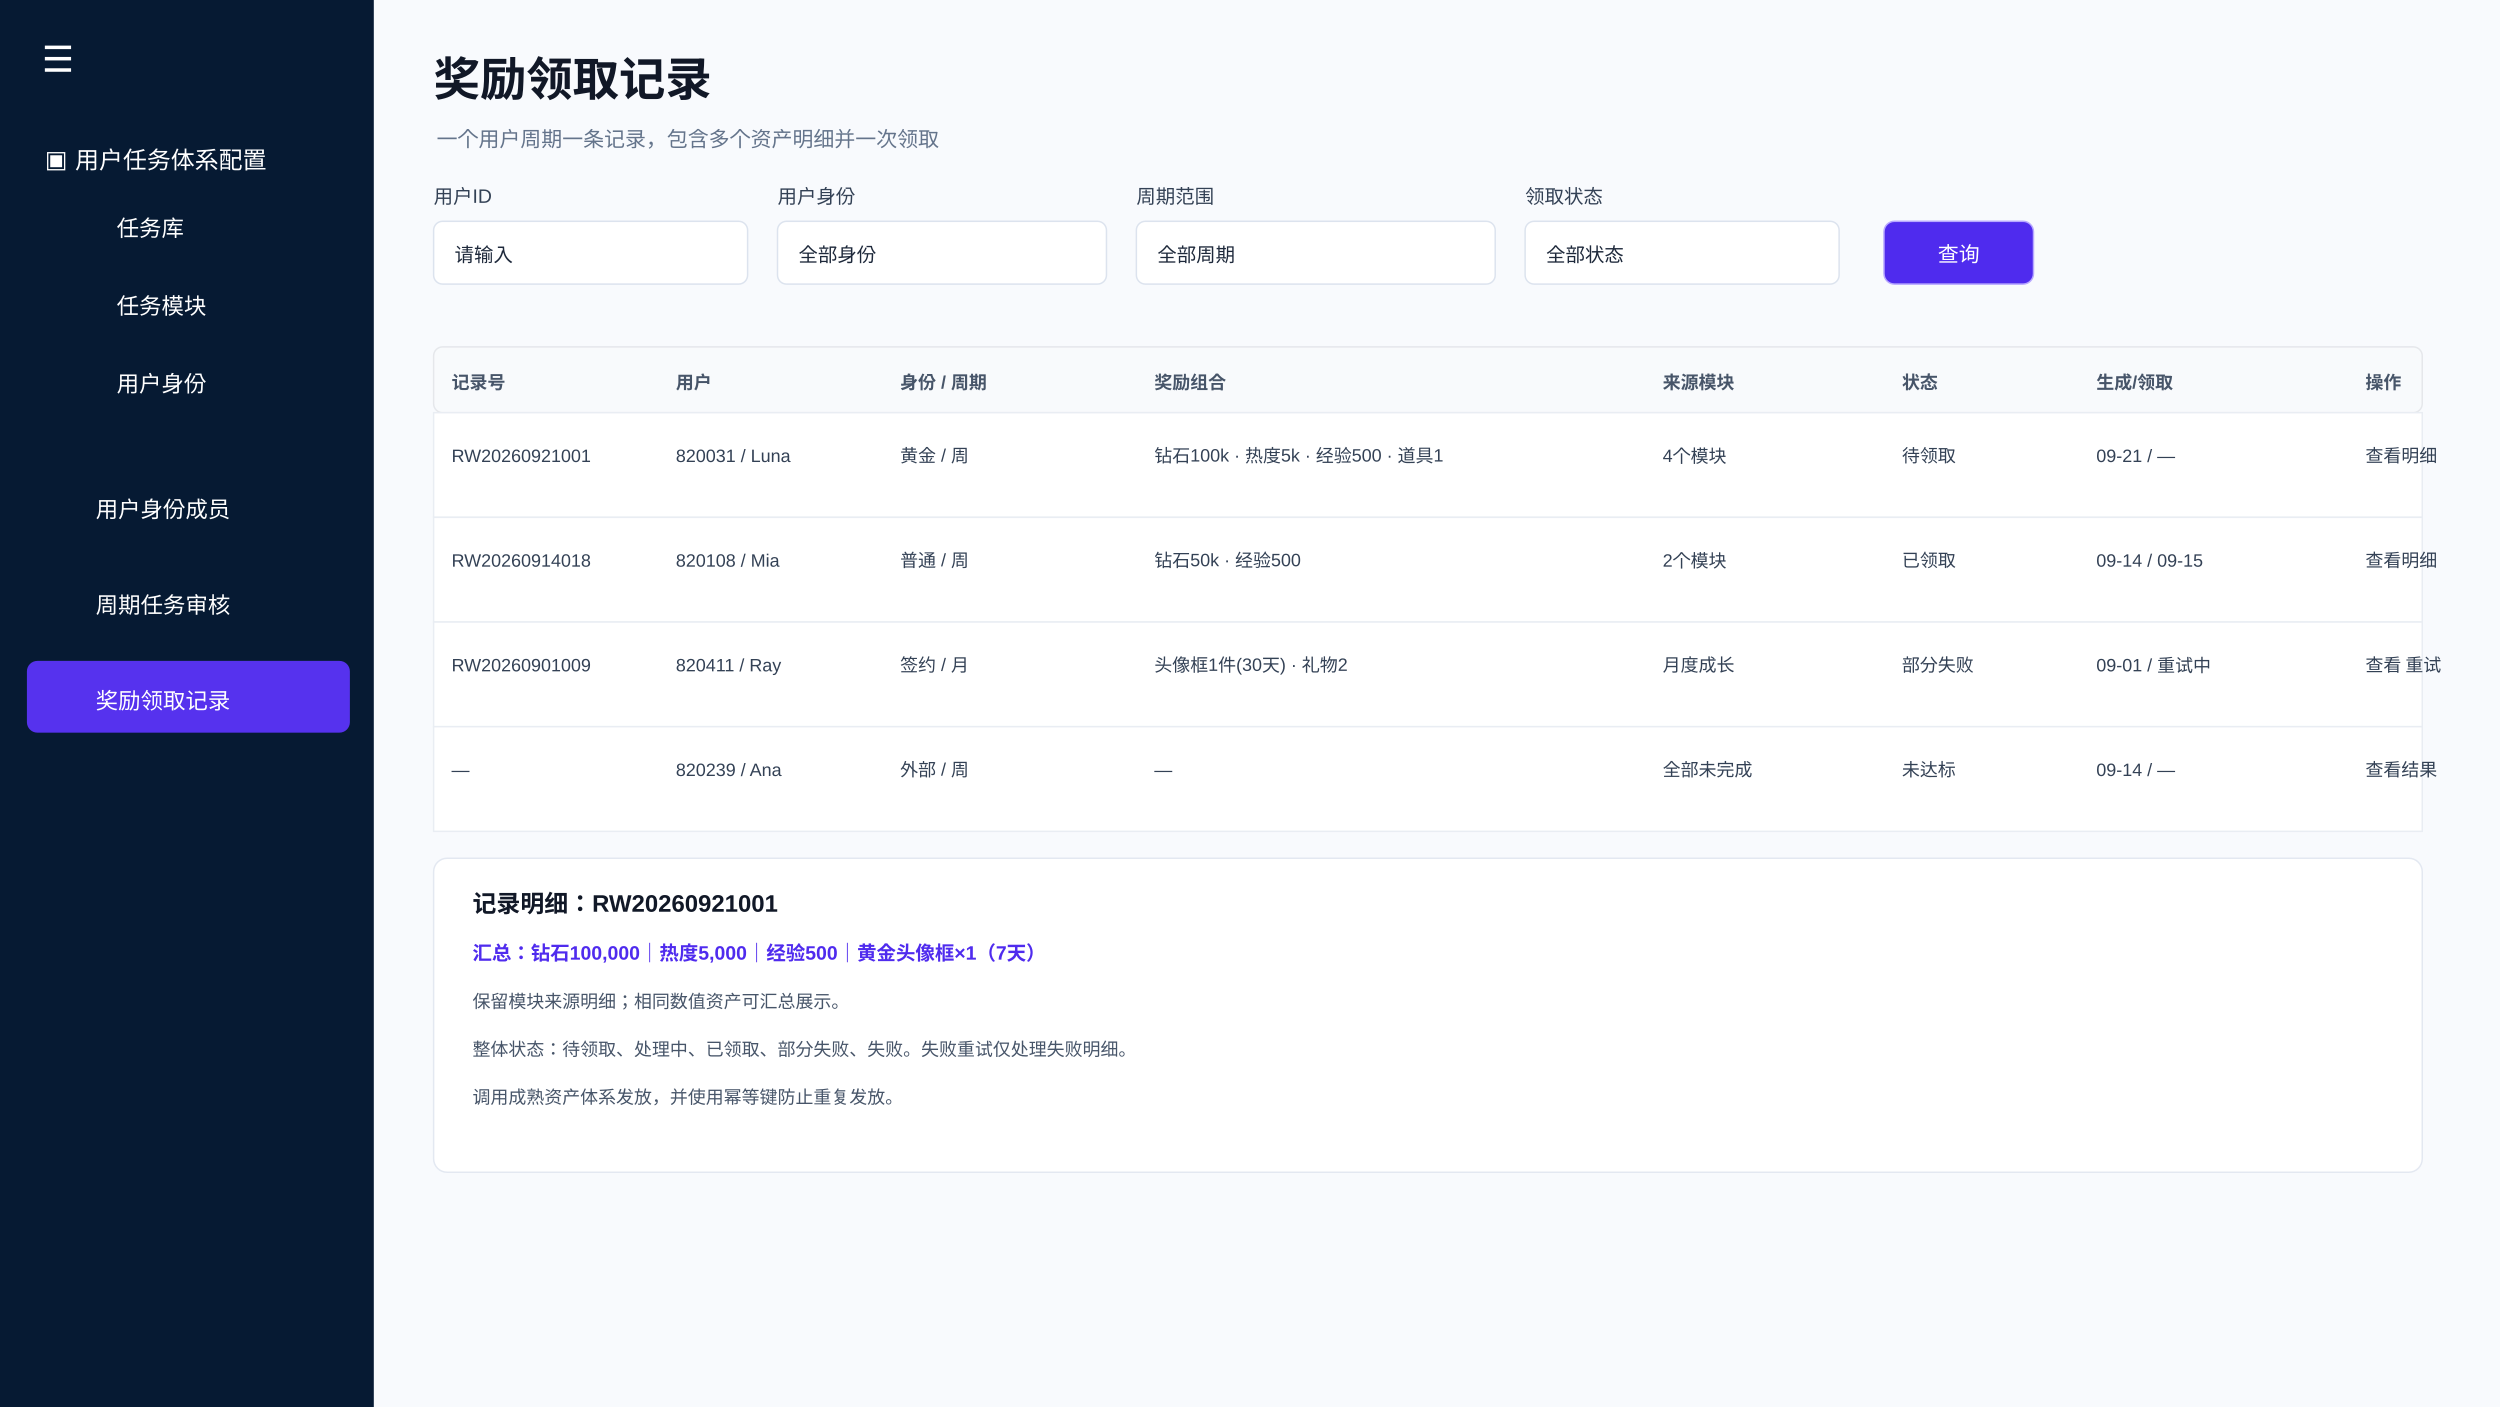
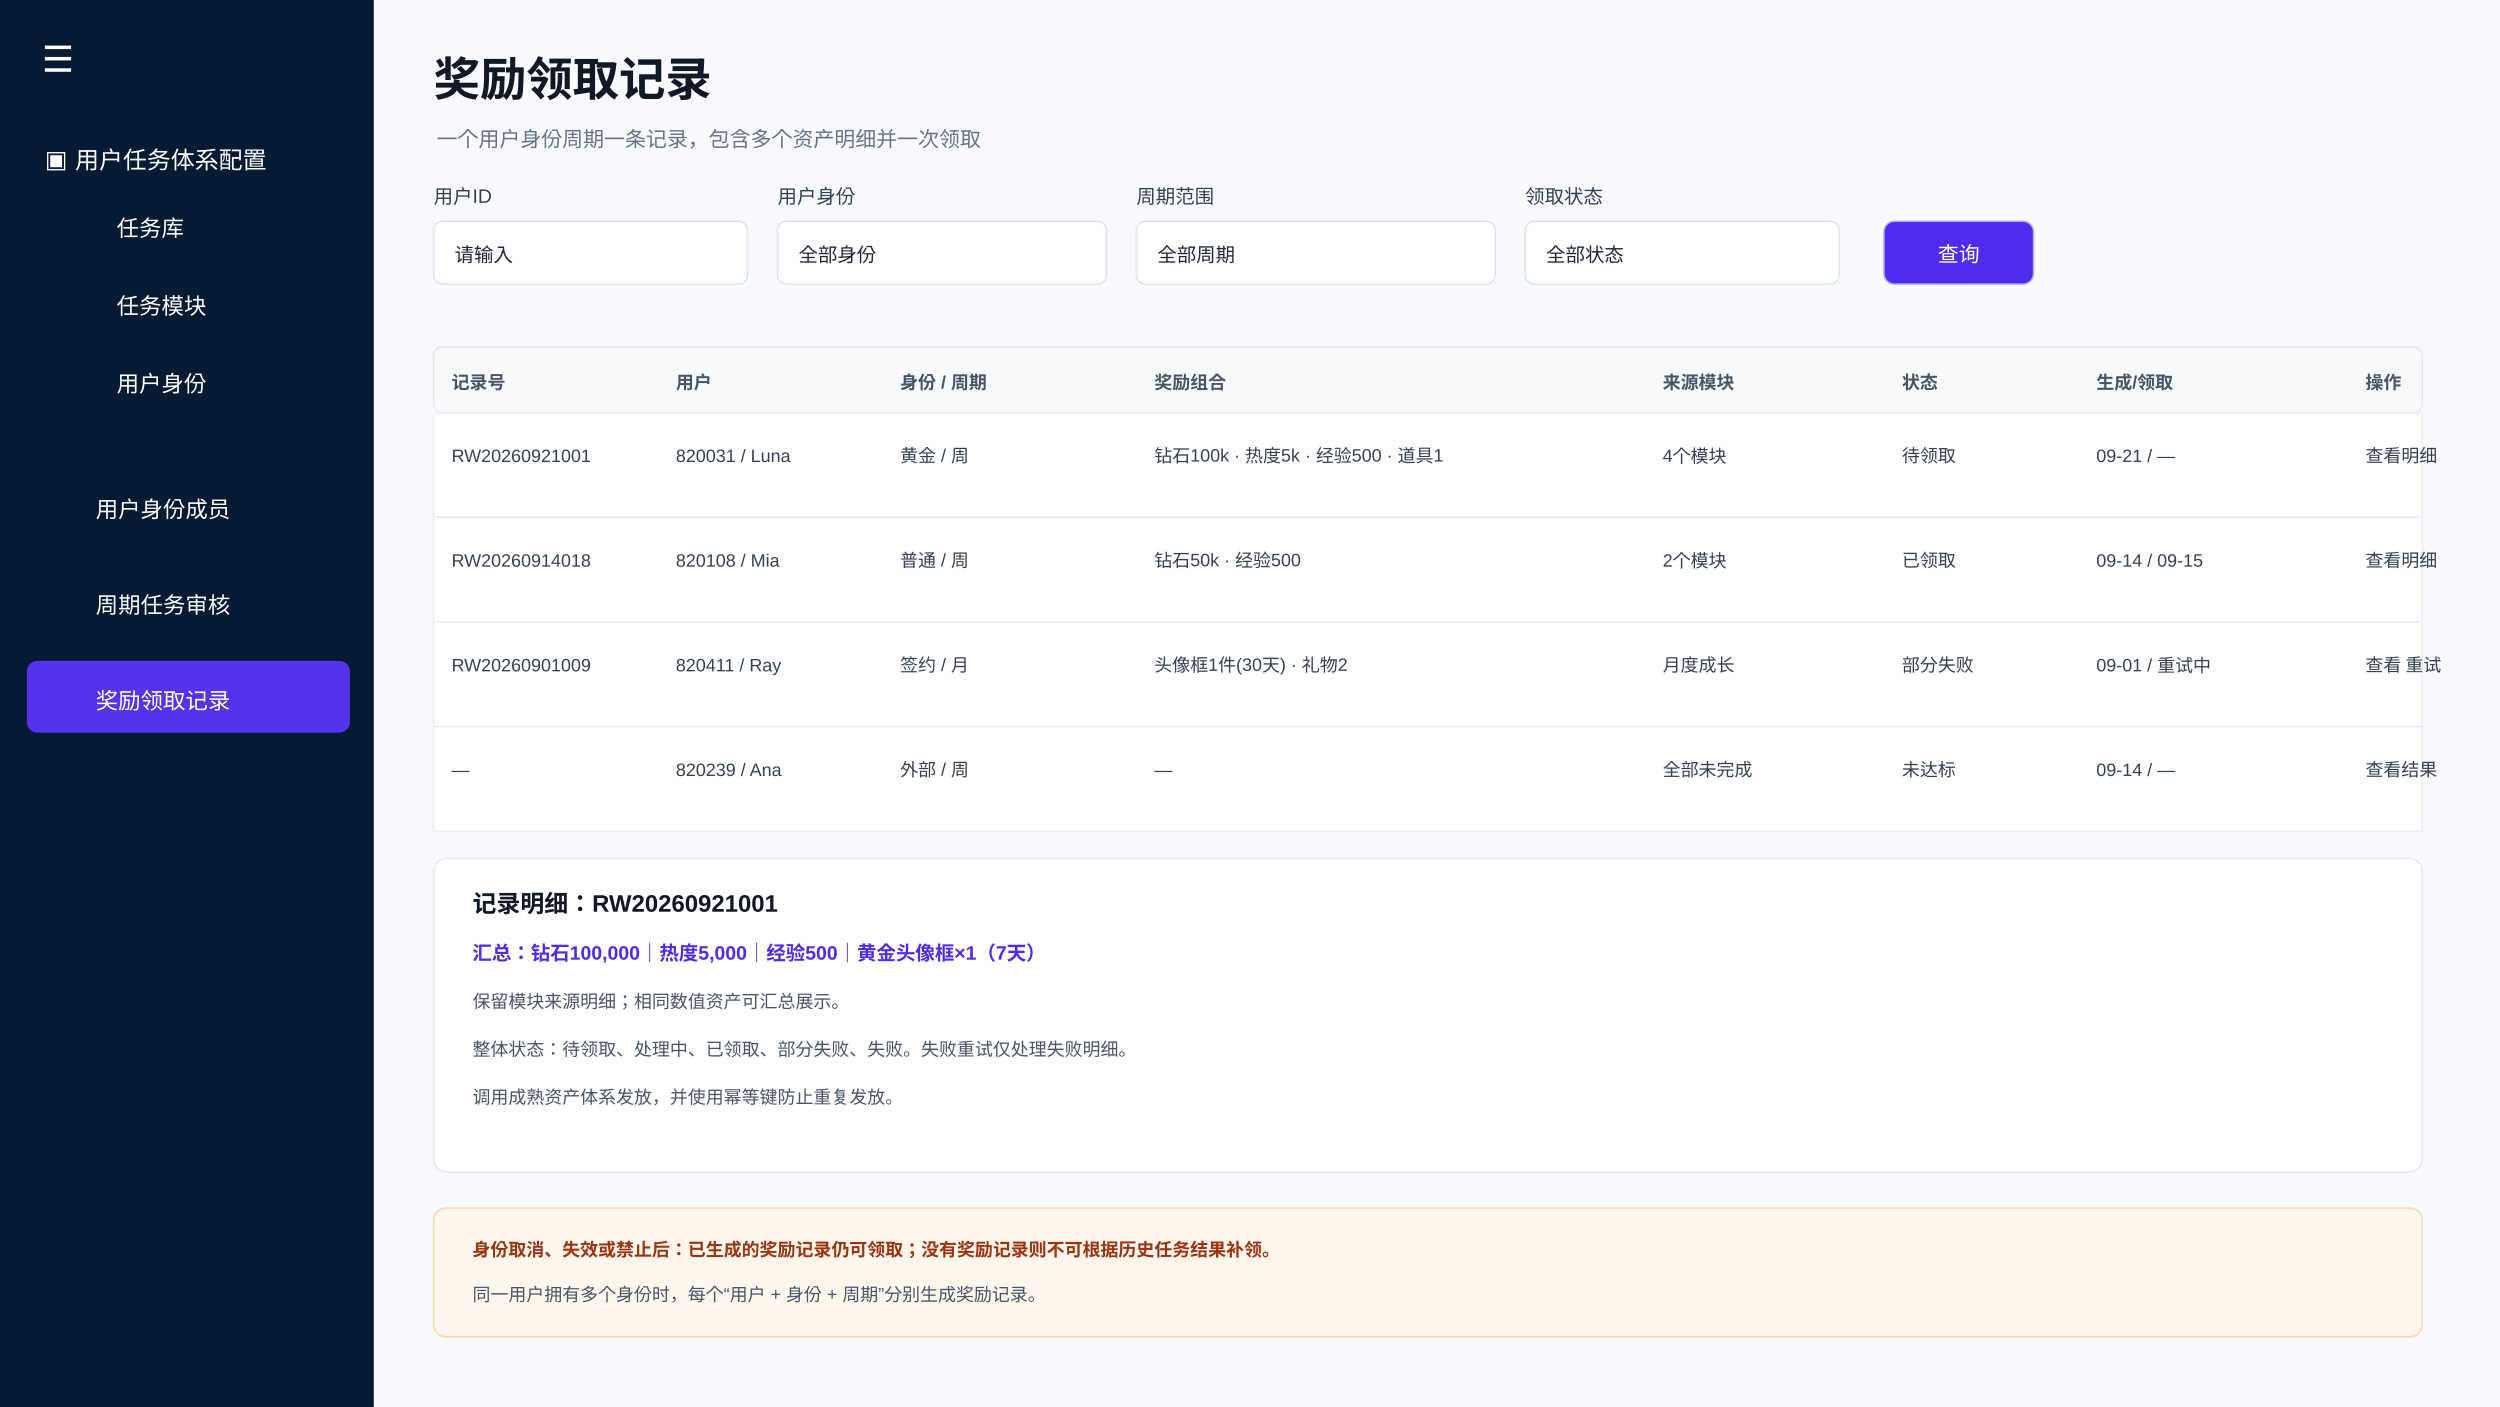
<svg xmlns="http://www.w3.org/2000/svg" width="1672" height="941" viewBox="0 0 1672 941">
  <defs>
    <linearGradient id="purpleGradient" x1="0" y1="0" x2="1" y2="1">
      <stop offset="0" stop-color="#8B5CF6" />
      <stop offset="1" stop-color="#4F2BEE" />
    </linearGradient>
  </defs>
  <style>text{font-family:"Microsoft YaHei","PingFang SC",Arial,sans-serif}</style>
  <rect x="0" y="0" width="1672" height="941" rx="0" fill="#F8FAFD" stroke="none" stroke-width="1" />
  <rect x="0" y="0" width="250" height="941" rx="0" fill="#061A33" stroke="none" stroke-width="1" />
  <text x="28" y="48" font-size="24" fill="#FFF" font-weight="400" text-anchor="start">☰</text>
  <text x="30" y="112" font-size="16" fill="#FFF" font-weight="500" text-anchor="start">▣  用户任务体系配置</text>
  <text x="78" y="158" font-size="15" fill="#FFF" font-weight="500" text-anchor="start">任务库</text>
  <text x="78" y="210" font-size="15" fill="#FFF" font-weight="500" text-anchor="start">任务模块</text>
  <text x="78" y="262" font-size="15" fill="#FFF" font-weight="500" text-anchor="start">用户身份</text>
  <text x="64" y="346" font-size="15" fill="#FFF" font-weight="500" text-anchor="start">用户身份成员</text>
  <text x="64" y="410" font-size="15" fill="#FFF" font-weight="500" text-anchor="start">周期任务审核</text>
  <rect x="18" y="442" width="216" height="48" rx="7" fill="#5632EE" stroke="none" stroke-width="1" />
  <text x="64" y="474" font-size="15" fill="#FFF" font-weight="500" text-anchor="start">奖励领取记录</text>
  <text x="290" y="64" font-size="31" fill="#111827" font-weight="700" text-anchor="start">奖励领取记录</text>
-   <text x="292" y="98" font-size="14" fill="#64748B" font-weight="400" text-anchor="start">一个用户周期一条记录，包含多个资产明细并一次领取</text>
+   <text x="292" y="98" font-size="14" fill="#64748B" font-weight="400" text-anchor="start">一个用户身份周期一条记录，包含多个资产明细并一次领取</text>
  <text x="290" y="136" font-size="13" fill="#334155" font-weight="500" text-anchor="start">用户ID</text>
  <rect x="290" y="148" width="210" height="42" rx="6" fill="#FFFFFF" stroke="#DCE3EE" stroke-width="1" />
  <text x="304" y="175" font-size="13" fill="#1E293B" font-weight="400" text-anchor="start">请输入</text>
  <text x="520" y="136" font-size="13" fill="#334155" font-weight="500" text-anchor="start">用户身份</text>
  <rect x="520" y="148" width="220" height="42" rx="6" fill="#FFFFFF" stroke="#DCE3EE" stroke-width="1" />
  <text x="534" y="175" font-size="13" fill="#1E293B" font-weight="400" text-anchor="start">全部身份</text>
  <text x="760" y="136" font-size="13" fill="#334155" font-weight="500" text-anchor="start">周期范围</text>
  <rect x="760" y="148" width="240" height="42" rx="6" fill="#FFFFFF" stroke="#DCE3EE" stroke-width="1" />
  <text x="774" y="175" font-size="13" fill="#1E293B" font-weight="400" text-anchor="start">全部周期</text>
  <text x="1020" y="136" font-size="13" fill="#334155" font-weight="500" text-anchor="start">领取状态</text>
  <rect x="1020" y="148" width="210" height="42" rx="6" fill="#FFFFFF" stroke="#DCE3EE" stroke-width="1" />
  <text x="1034" y="175" font-size="13" fill="#1E293B" font-weight="400" text-anchor="start">全部状态</text>
  <rect x="1260" y="148" width="100" height="42" rx="7" fill="#4F2BEE" stroke="#B8A9FF" stroke-width="1" />
  <text x="1310" y="175" font-size="14" fill="#FFFFFF" font-weight="500" text-anchor="middle">查询</text>
  <rect x="290" y="232" width="1330" height="44" rx="6" fill="#F8FAFC" stroke="#E5E7EB" stroke-width="1" />
  <text x="302" y="260" font-size="12" fill="#475569" font-weight="600" text-anchor="start">记录号</text>
  <text x="452" y="260" font-size="12" fill="#475569" font-weight="600" text-anchor="start">用户</text>
  <text x="602" y="260" font-size="12" fill="#475569" font-weight="600" text-anchor="start">身份 / 周期</text>
  <text x="772" y="260" font-size="12" fill="#475569" font-weight="600" text-anchor="start">奖励组合</text>
  <text x="1112" y="260" font-size="12" fill="#475569" font-weight="600" text-anchor="start">来源模块</text>
  <text x="1272" y="260" font-size="12" fill="#475569" font-weight="600" text-anchor="start">状态</text>
  <text x="1402" y="260" font-size="12" fill="#475569" font-weight="600" text-anchor="start">生成/领取</text>
  <text x="1582" y="260" font-size="12" fill="#475569" font-weight="600" text-anchor="start">操作</text>
  <rect x="290" y="276" width="1330" height="70" rx="0" fill="#FFF" stroke="#E9EDF3" stroke-width="1" />
  <text x="302" y="309" font-size="12" fill="#334155" font-weight="400" text-anchor="start">RW20260921001</text>
  <text x="452" y="309" font-size="12" fill="#334155" font-weight="400" text-anchor="start">820031 / Luna</text>
  <text x="602" y="309" font-size="12" fill="#334155" font-weight="400" text-anchor="start">黄金 / 周</text>
  <text x="772" y="309" font-size="12" fill="#334155" font-weight="400" text-anchor="start">钻石100k · 热度5k · 经验500 · 道具1</text>
  <text x="1112" y="309" font-size="12" fill="#334155" font-weight="400" text-anchor="start">4个模块</text>
  <text x="1272" y="309" font-size="12" fill="#334155" font-weight="400" text-anchor="start">待领取</text>
  <text x="1402" y="309" font-size="12" fill="#334155" font-weight="400" text-anchor="start">09-21 / —</text>
  <text x="1582" y="309" font-size="12" fill="#334155" font-weight="400" text-anchor="start">查看明细</text>
  <rect x="290" y="346" width="1330" height="70" rx="0" fill="#FFF" stroke="#E9EDF3" stroke-width="1" />
  <text x="302" y="379" font-size="12" fill="#334155" font-weight="400" text-anchor="start">RW20260914018</text>
  <text x="452" y="379" font-size="12" fill="#334155" font-weight="400" text-anchor="start">820108 / Mia</text>
  <text x="602" y="379" font-size="12" fill="#334155" font-weight="400" text-anchor="start">普通 / 周</text>
  <text x="772" y="379" font-size="12" fill="#334155" font-weight="400" text-anchor="start">钻石50k · 经验500</text>
  <text x="1112" y="379" font-size="12" fill="#334155" font-weight="400" text-anchor="start">2个模块</text>
  <text x="1272" y="379" font-size="12" fill="#334155" font-weight="400" text-anchor="start">已领取</text>
  <text x="1402" y="379" font-size="12" fill="#334155" font-weight="400" text-anchor="start">09-14 / 09-15</text>
  <text x="1582" y="379" font-size="12" fill="#334155" font-weight="400" text-anchor="start">查看明细</text>
  <rect x="290" y="416" width="1330" height="70" rx="0" fill="#FFF" stroke="#E9EDF3" stroke-width="1" />
  <text x="302" y="449" font-size="12" fill="#334155" font-weight="400" text-anchor="start">RW20260901009</text>
  <text x="452" y="449" font-size="12" fill="#334155" font-weight="400" text-anchor="start">820411 / Ray</text>
  <text x="602" y="449" font-size="12" fill="#334155" font-weight="400" text-anchor="start">签约 / 月</text>
  <text x="772" y="449" font-size="12" fill="#334155" font-weight="400" text-anchor="start">头像框1件(30天) · 礼物2</text>
  <text x="1112" y="449" font-size="12" fill="#334155" font-weight="400" text-anchor="start">月度成长</text>
  <text x="1272" y="449" font-size="12" fill="#334155" font-weight="400" text-anchor="start">部分失败</text>
  <text x="1402" y="449" font-size="12" fill="#334155" font-weight="400" text-anchor="start">09-01 / 重试中</text>
  <text x="1582" y="449" font-size="12" fill="#334155" font-weight="400" text-anchor="start">查看 重试</text>
  <rect x="290" y="486" width="1330" height="70" rx="0" fill="#FFF" stroke="#E9EDF3" stroke-width="1" />
  <text x="302" y="519" font-size="12" fill="#334155" font-weight="400" text-anchor="start">—</text>
  <text x="452" y="519" font-size="12" fill="#334155" font-weight="400" text-anchor="start">820239 / Ana</text>
  <text x="602" y="519" font-size="12" fill="#334155" font-weight="400" text-anchor="start">外部 / 周</text>
  <text x="772" y="519" font-size="12" fill="#334155" font-weight="400" text-anchor="start">—</text>
  <text x="1112" y="519" font-size="12" fill="#334155" font-weight="400" text-anchor="start">全部未完成</text>
  <text x="1272" y="519" font-size="12" fill="#334155" font-weight="400" text-anchor="start">未达标</text>
  <text x="1402" y="519" font-size="12" fill="#334155" font-weight="400" text-anchor="start">09-14 / —</text>
  <text x="1582" y="519" font-size="12" fill="#334155" font-weight="400" text-anchor="start">查看结果</text>
  <rect x="290" y="574" width="1330" height="210" rx="9" fill="#FFF" stroke="#E3E8F1" stroke-width="1" />
  <text x="316" y="610" font-size="16" fill="#111827" font-weight="600" text-anchor="start">记录明细：RW20260921001</text>
  <text x="316" y="642" font-size="13" fill="#4F2BEE" font-weight="600" text-anchor="start">汇总：钻石100,000｜热度5,000｜经验500｜黄金头像框×1（7天）</text>
  <text x="316" y="674" font-size="12" fill="#475569" font-weight="400" text-anchor="start">保留模块来源明细；相同数值资产可汇总展示。</text>
  <text x="316" y="706" font-size="12" fill="#475569" font-weight="400" text-anchor="start">整体状态：待领取、处理中、已领取、部分失败、失败。失败重试仅处理失败明细。</text>
  <text x="316" y="738" font-size="12" fill="#475569" font-weight="400" text-anchor="start">调用成熟资产体系发放，并使用幂等键防止重复发放。</text>
+   <rect x="290" y="808" width="1330" height="86" rx="8" fill="#FFF7ED" stroke="#FED7AA" stroke-width="1" />
+   <text x="316" y="840" font-size="12" fill="#9A3412" font-weight="600" text-anchor="start">身份取消、失效或禁止后：已生成的奖励记录仍可领取；没有奖励记录则不可根据历史任务结果补领。</text>
+   <text x="316" y="870" font-size="12" fill="#475569" font-weight="400" text-anchor="start">同一用户拥有多个身份时，每个“用户 + 身份 + 周期”分别生成奖励记录。</text>
</svg>
